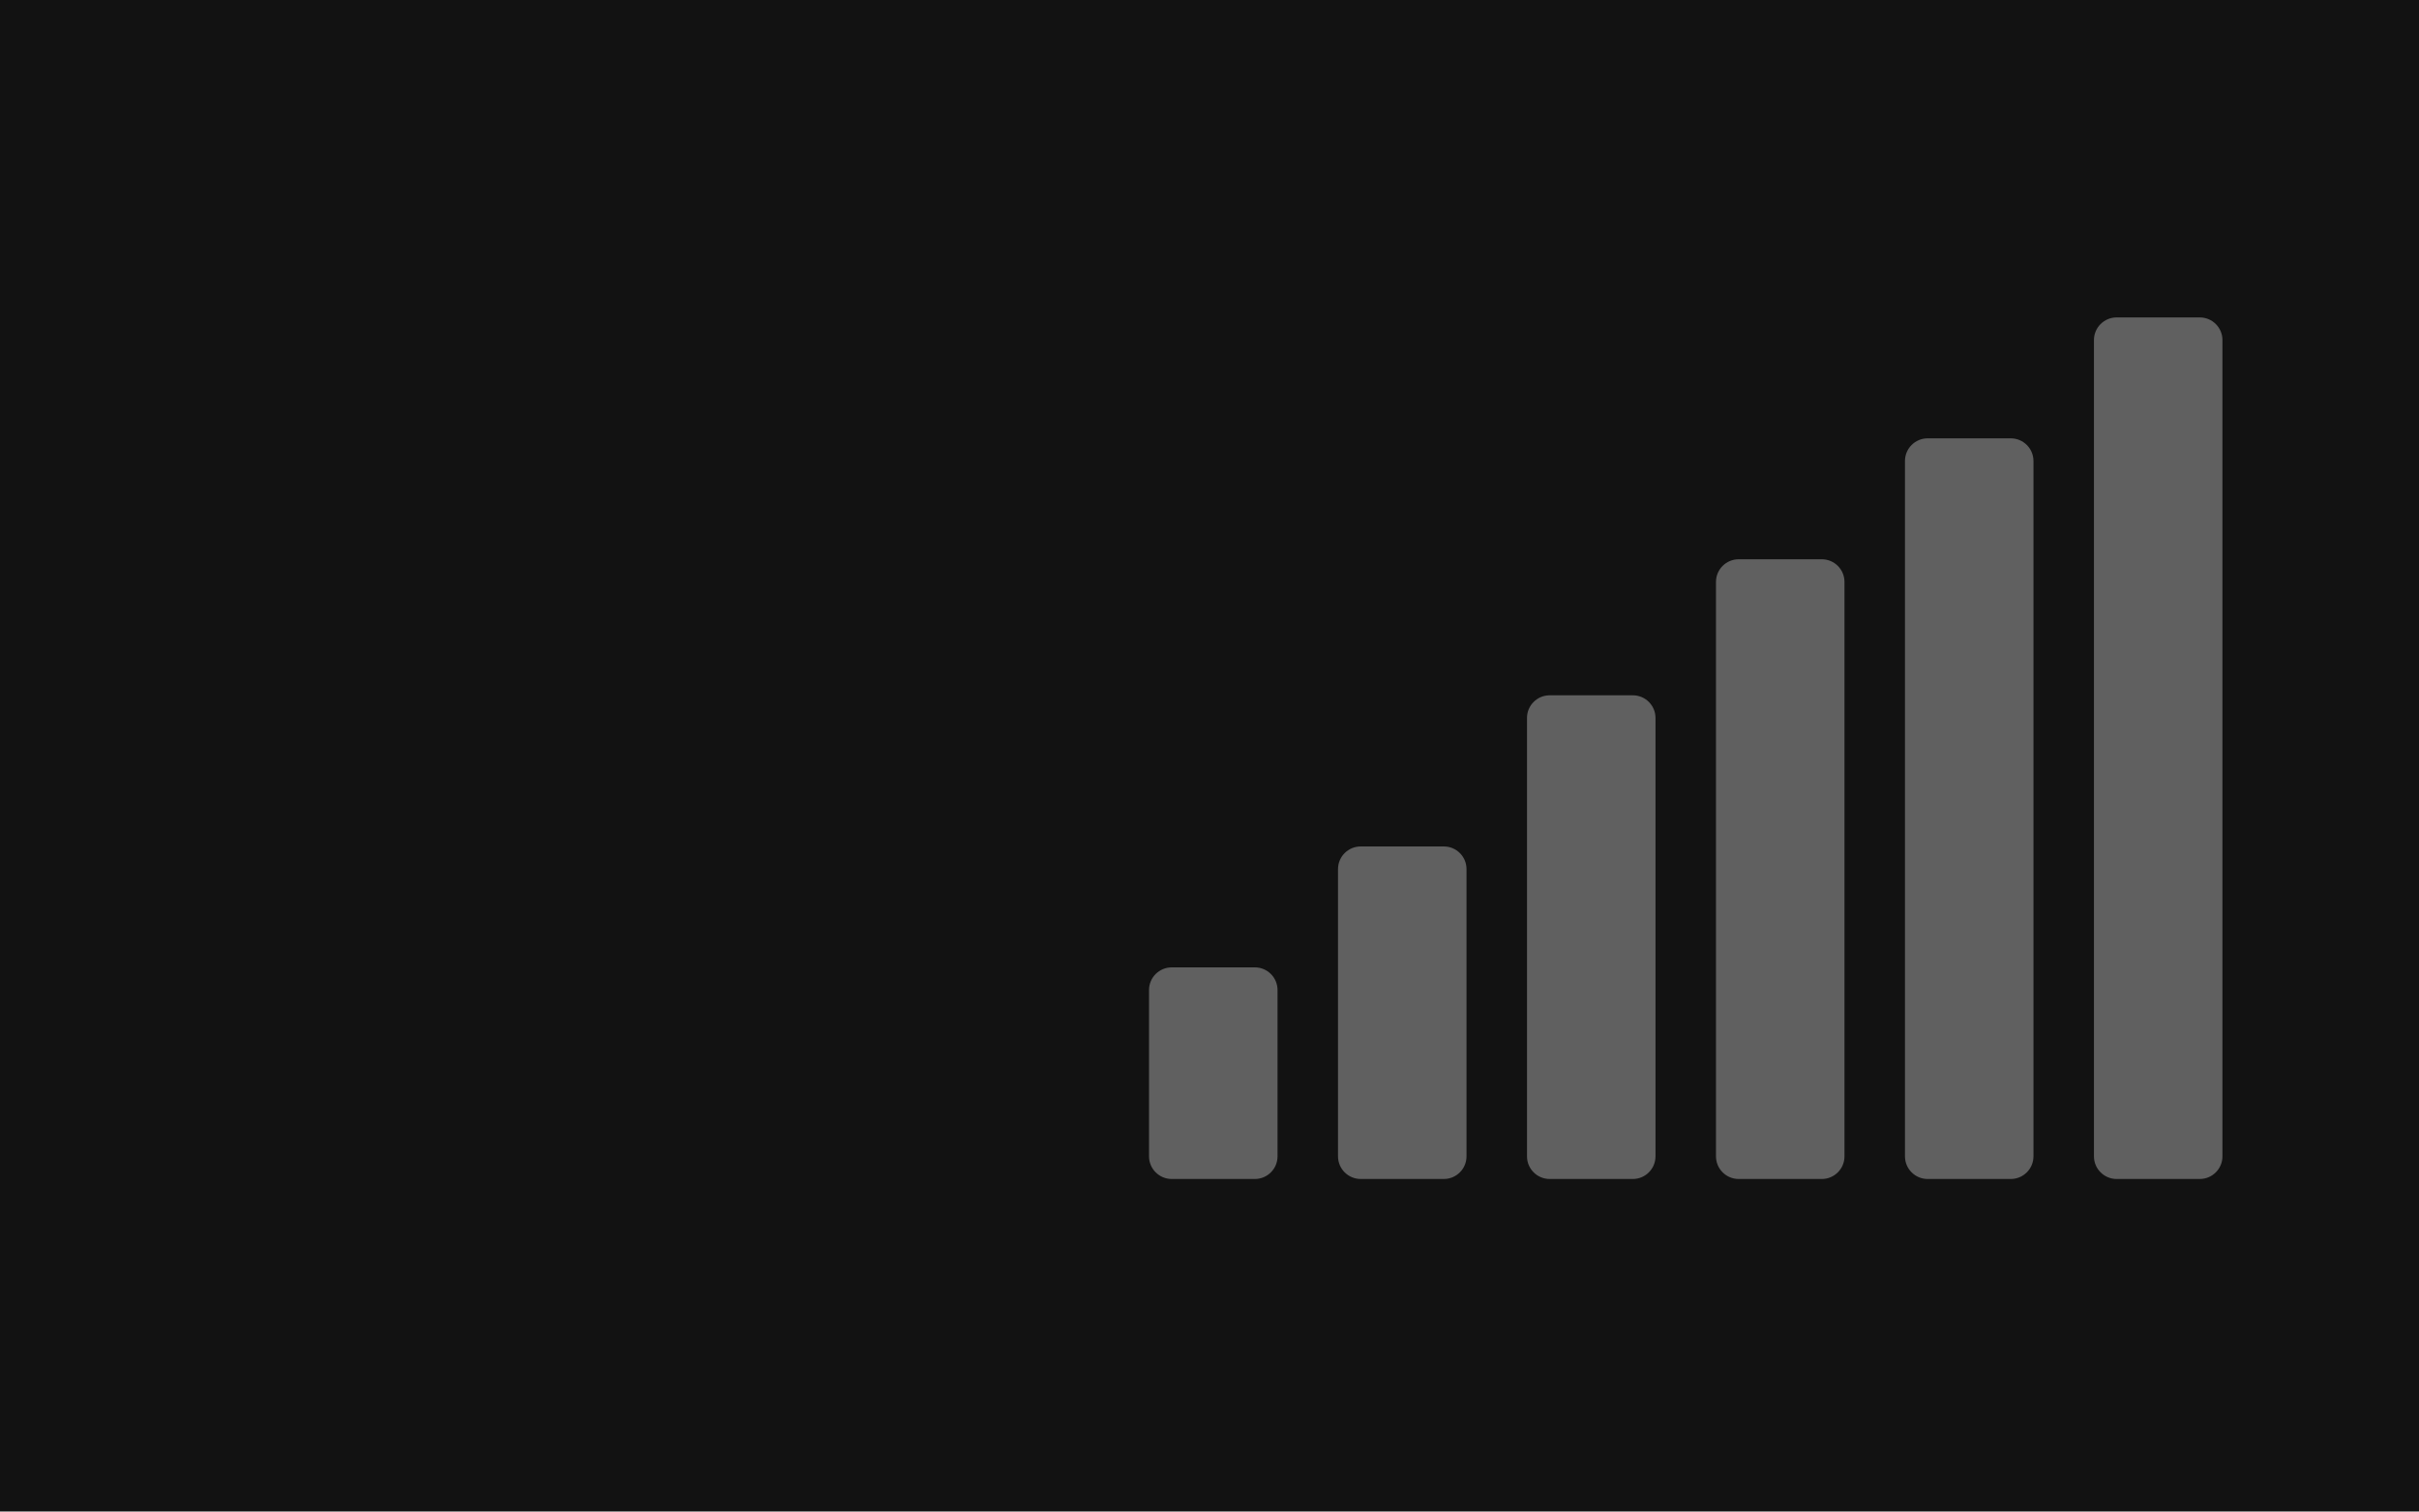
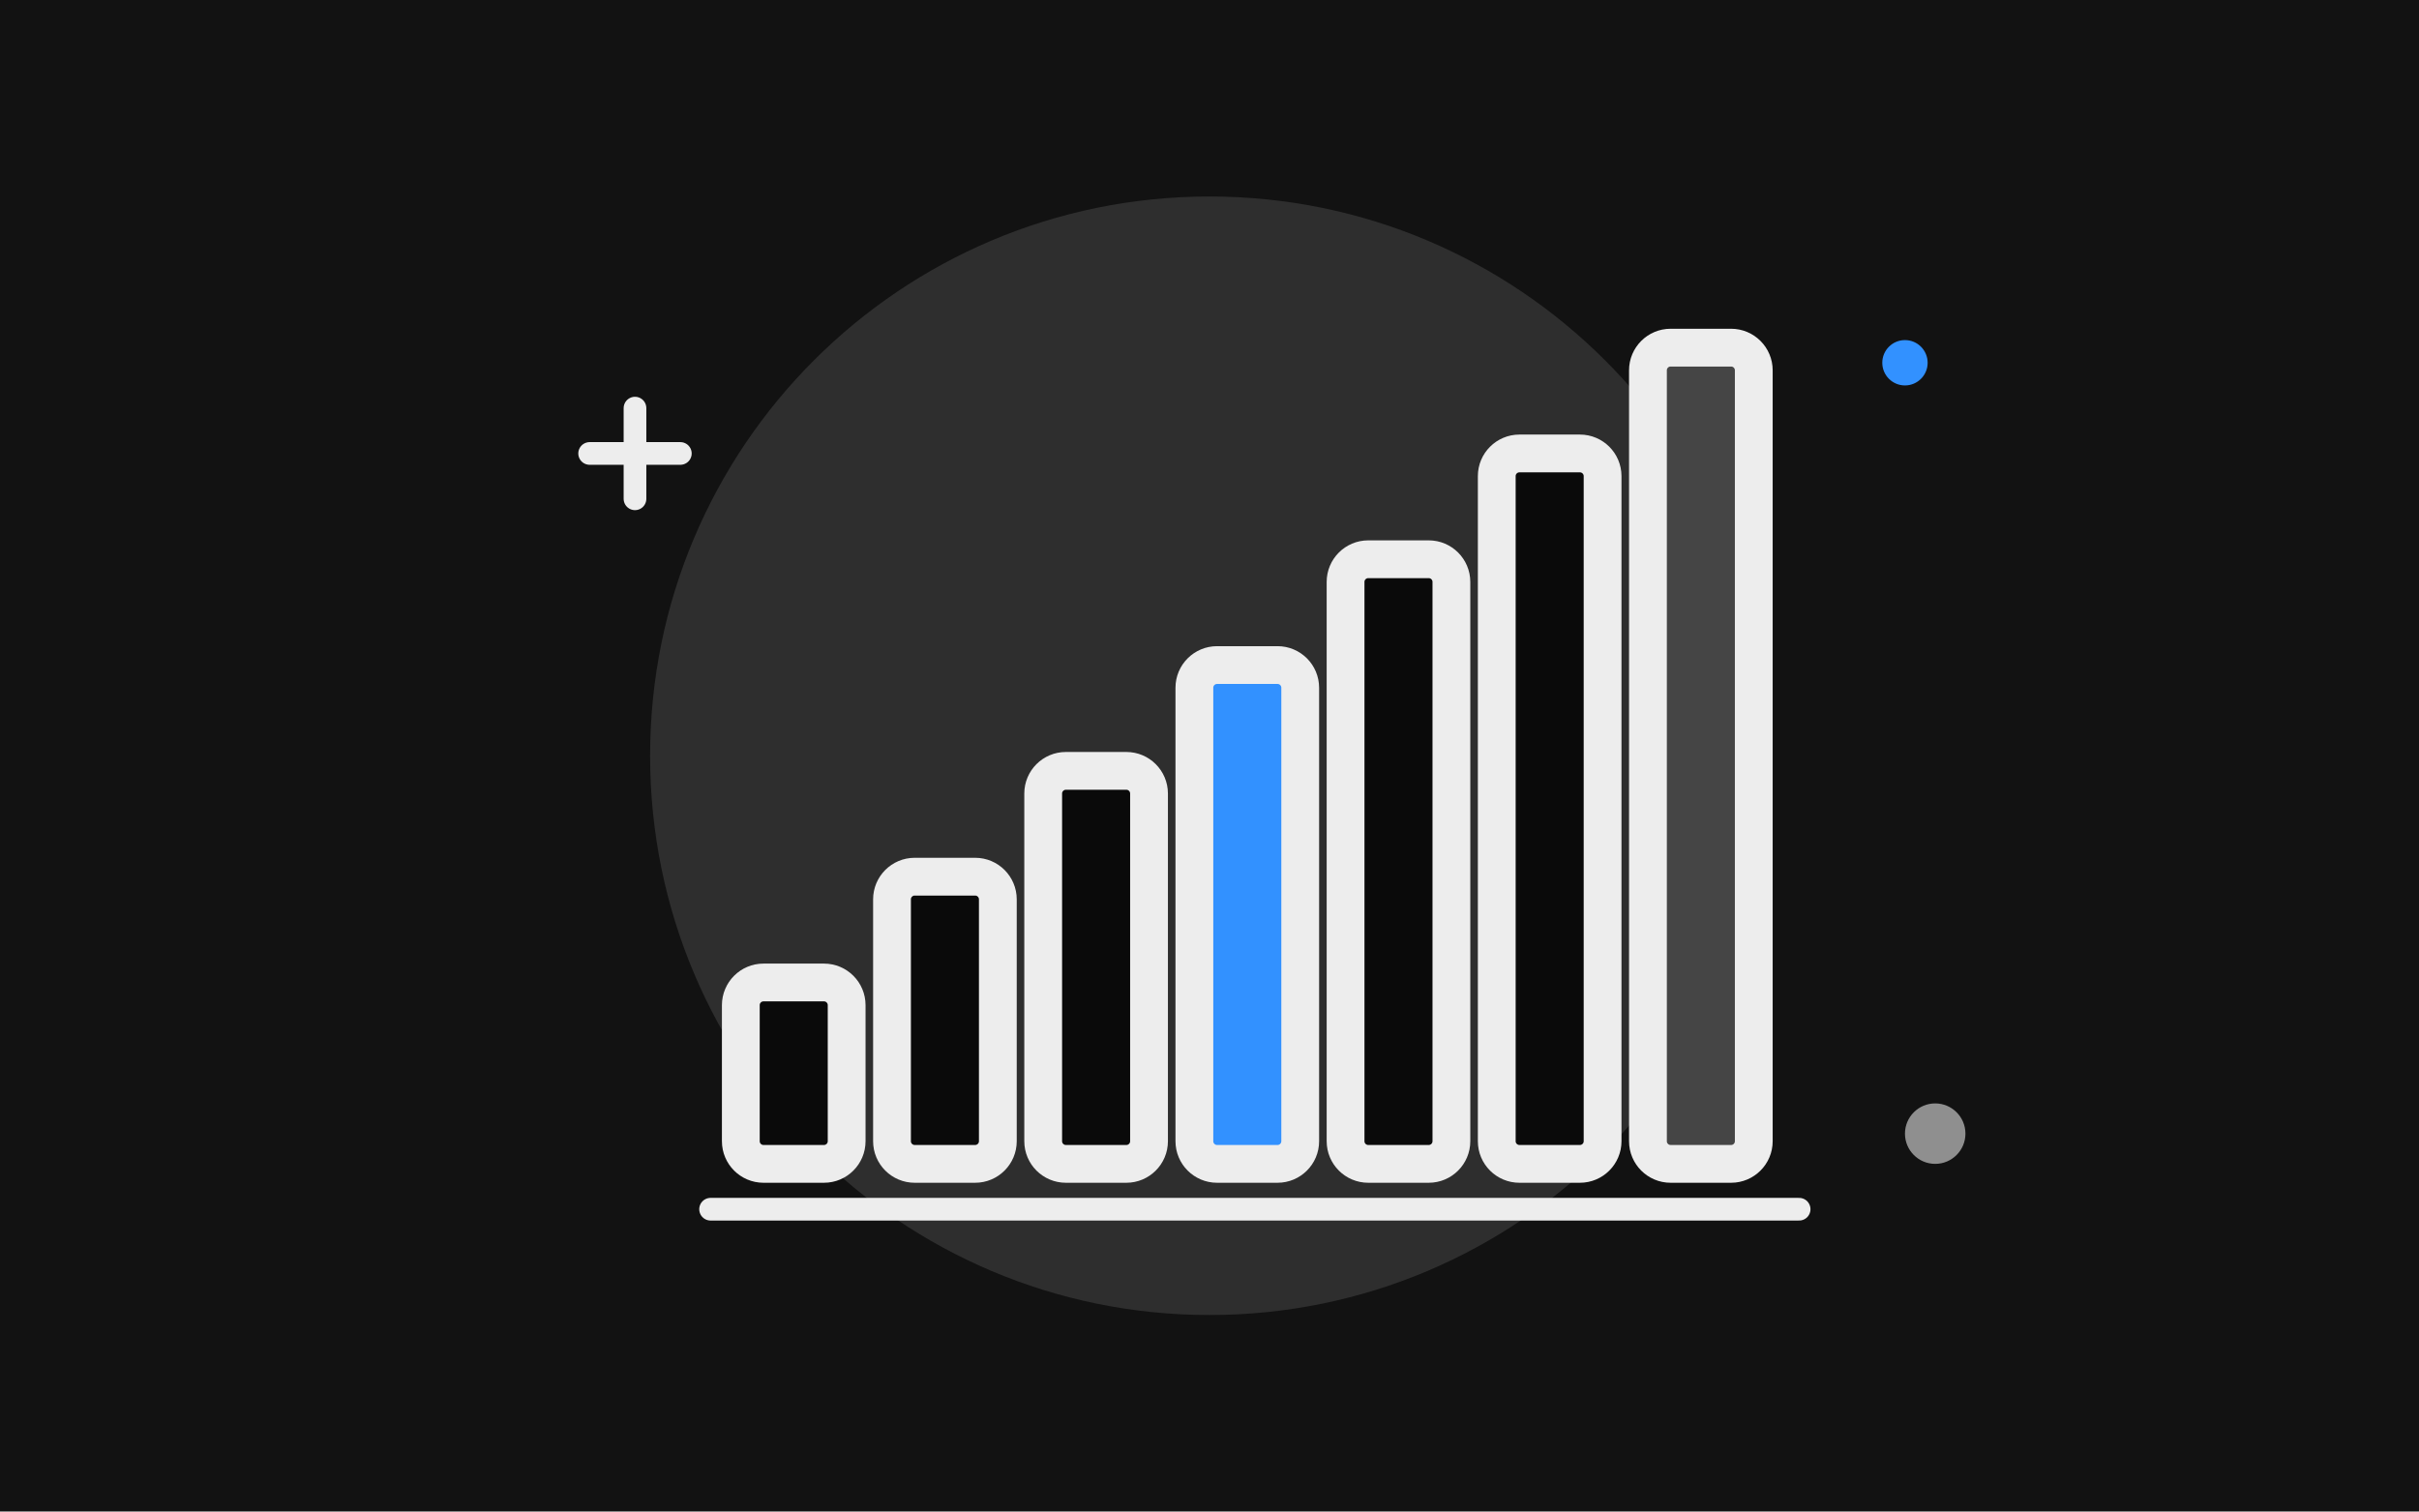
- <svg xmlns="http://www.w3.org/2000/svg" viewBox="0 0 320 200" width="800" height="500">
+ <svg xmlns="http://www.w3.org/2000/svg" viewBox="0 0 320 200" width="1600" height="1000">
+   <style>
+ .g{fill:#2e2e2e}
+ .o{fill:none;stroke:#ededed;stroke-width:5;stroke-linejoin:round;stroke-linecap:round}
+ .o3{fill:none;stroke:#ededed;stroke-width:3;stroke-linejoin:round;stroke-linecap:round}
+ .p{fill:#0a0a0a;stroke:#ededed;stroke-width:5;stroke-linejoin:round;stroke-linecap:round}
+ .s{fill:#454545;stroke:#ededed;stroke-width:5;stroke-linejoin:round;stroke-linecap:round}
+ .b{fill:#3291ff;stroke:#ededed;stroke-width:5;stroke-linejoin:round;stroke-linecap:round}
+ .bl{fill:#3291ff}
+ .d{fill:#8f8f8f}
+ .plus{fill:none;stroke:#ededed;stroke-width:3;stroke-linecap:round}
+ .chk{fill:none;stroke:#3291ff;stroke-width:8;stroke-linecap:round;stroke-linejoin:round}
+ </style>
  <rect width="320" height="200" fill="#121212" />
-   <g fill="none" stroke-linecap="round" stroke-linejoin="round" opacity=".62">
-     <g fill="#8f8f8f">
-       <rect x="152" y="128" width="17" height="28" rx="3" />
-       <rect x="177" y="112" width="17" height="44" rx="3" />
-       <rect x="202" y="92" width="17" height="64" rx="3" />
-       <rect x="227" y="74" width="17" height="82" rx="3" />
-       <rect x="252" y="58" width="17" height="98" rx="3" />
-       <rect x="277" y="42" width="17" height="114" rx="3" />
-     </g>
-   </g>
+   <circle class="g" cx="160" cy="100" r="74" />
+   <rect class="p" x="98" y="130" width="14" height="24" rx="3" />
+   <rect class="p" x="118" y="116" width="14" height="38" rx="3" />
+   <rect class="p" x="138" y="102" width="14" height="52" rx="3" />
+   <rect class="b" x="158" y="88" width="14" height="66" rx="3" />
+   <rect class="p" x="178" y="74" width="14" height="80" rx="3" />
+   <rect class="p" x="198" y="60" width="14" height="94" rx="3" />
+   <rect class="s" x="218" y="46" width="14" height="108" rx="3" />
+   <path class="o3" d="M94 160h144" />
+   <path class="plus" d="M84 54v12M78 60h12" />
+   <circle class="d" cx="256" cy="150" r="4" />
+   <circle class="bl" cx="252" cy="48" r="3" />
</svg>
